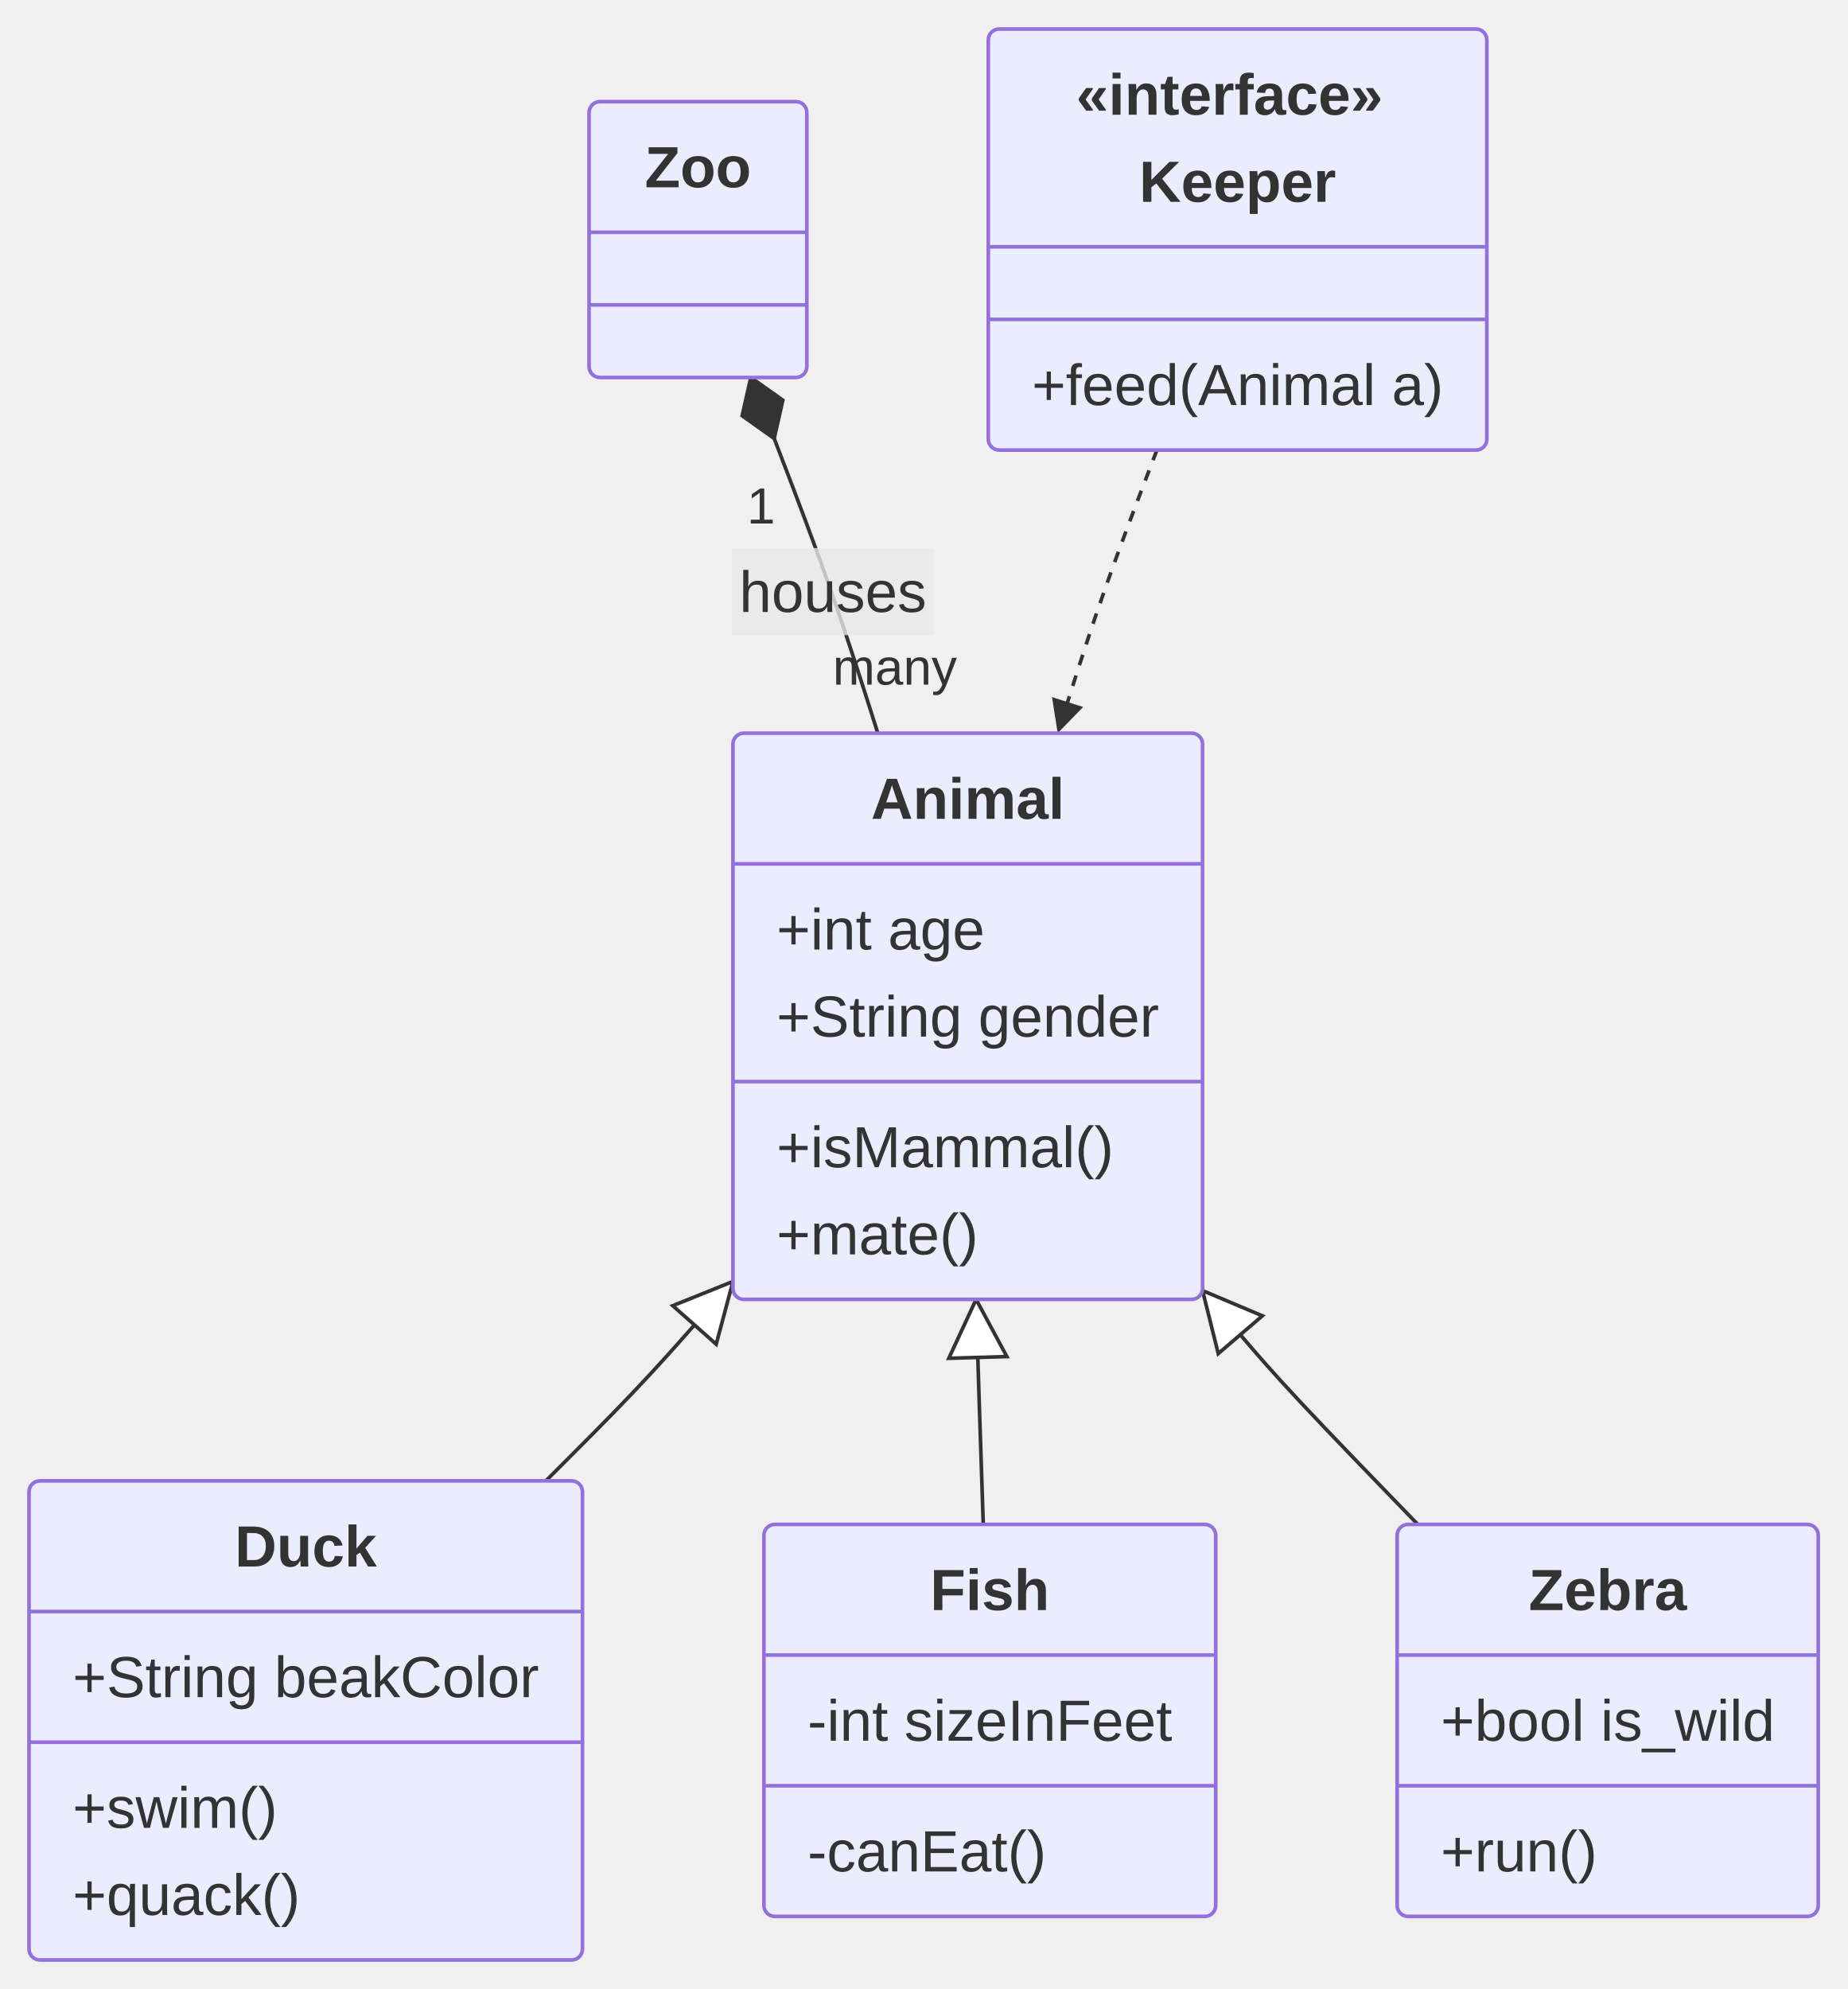
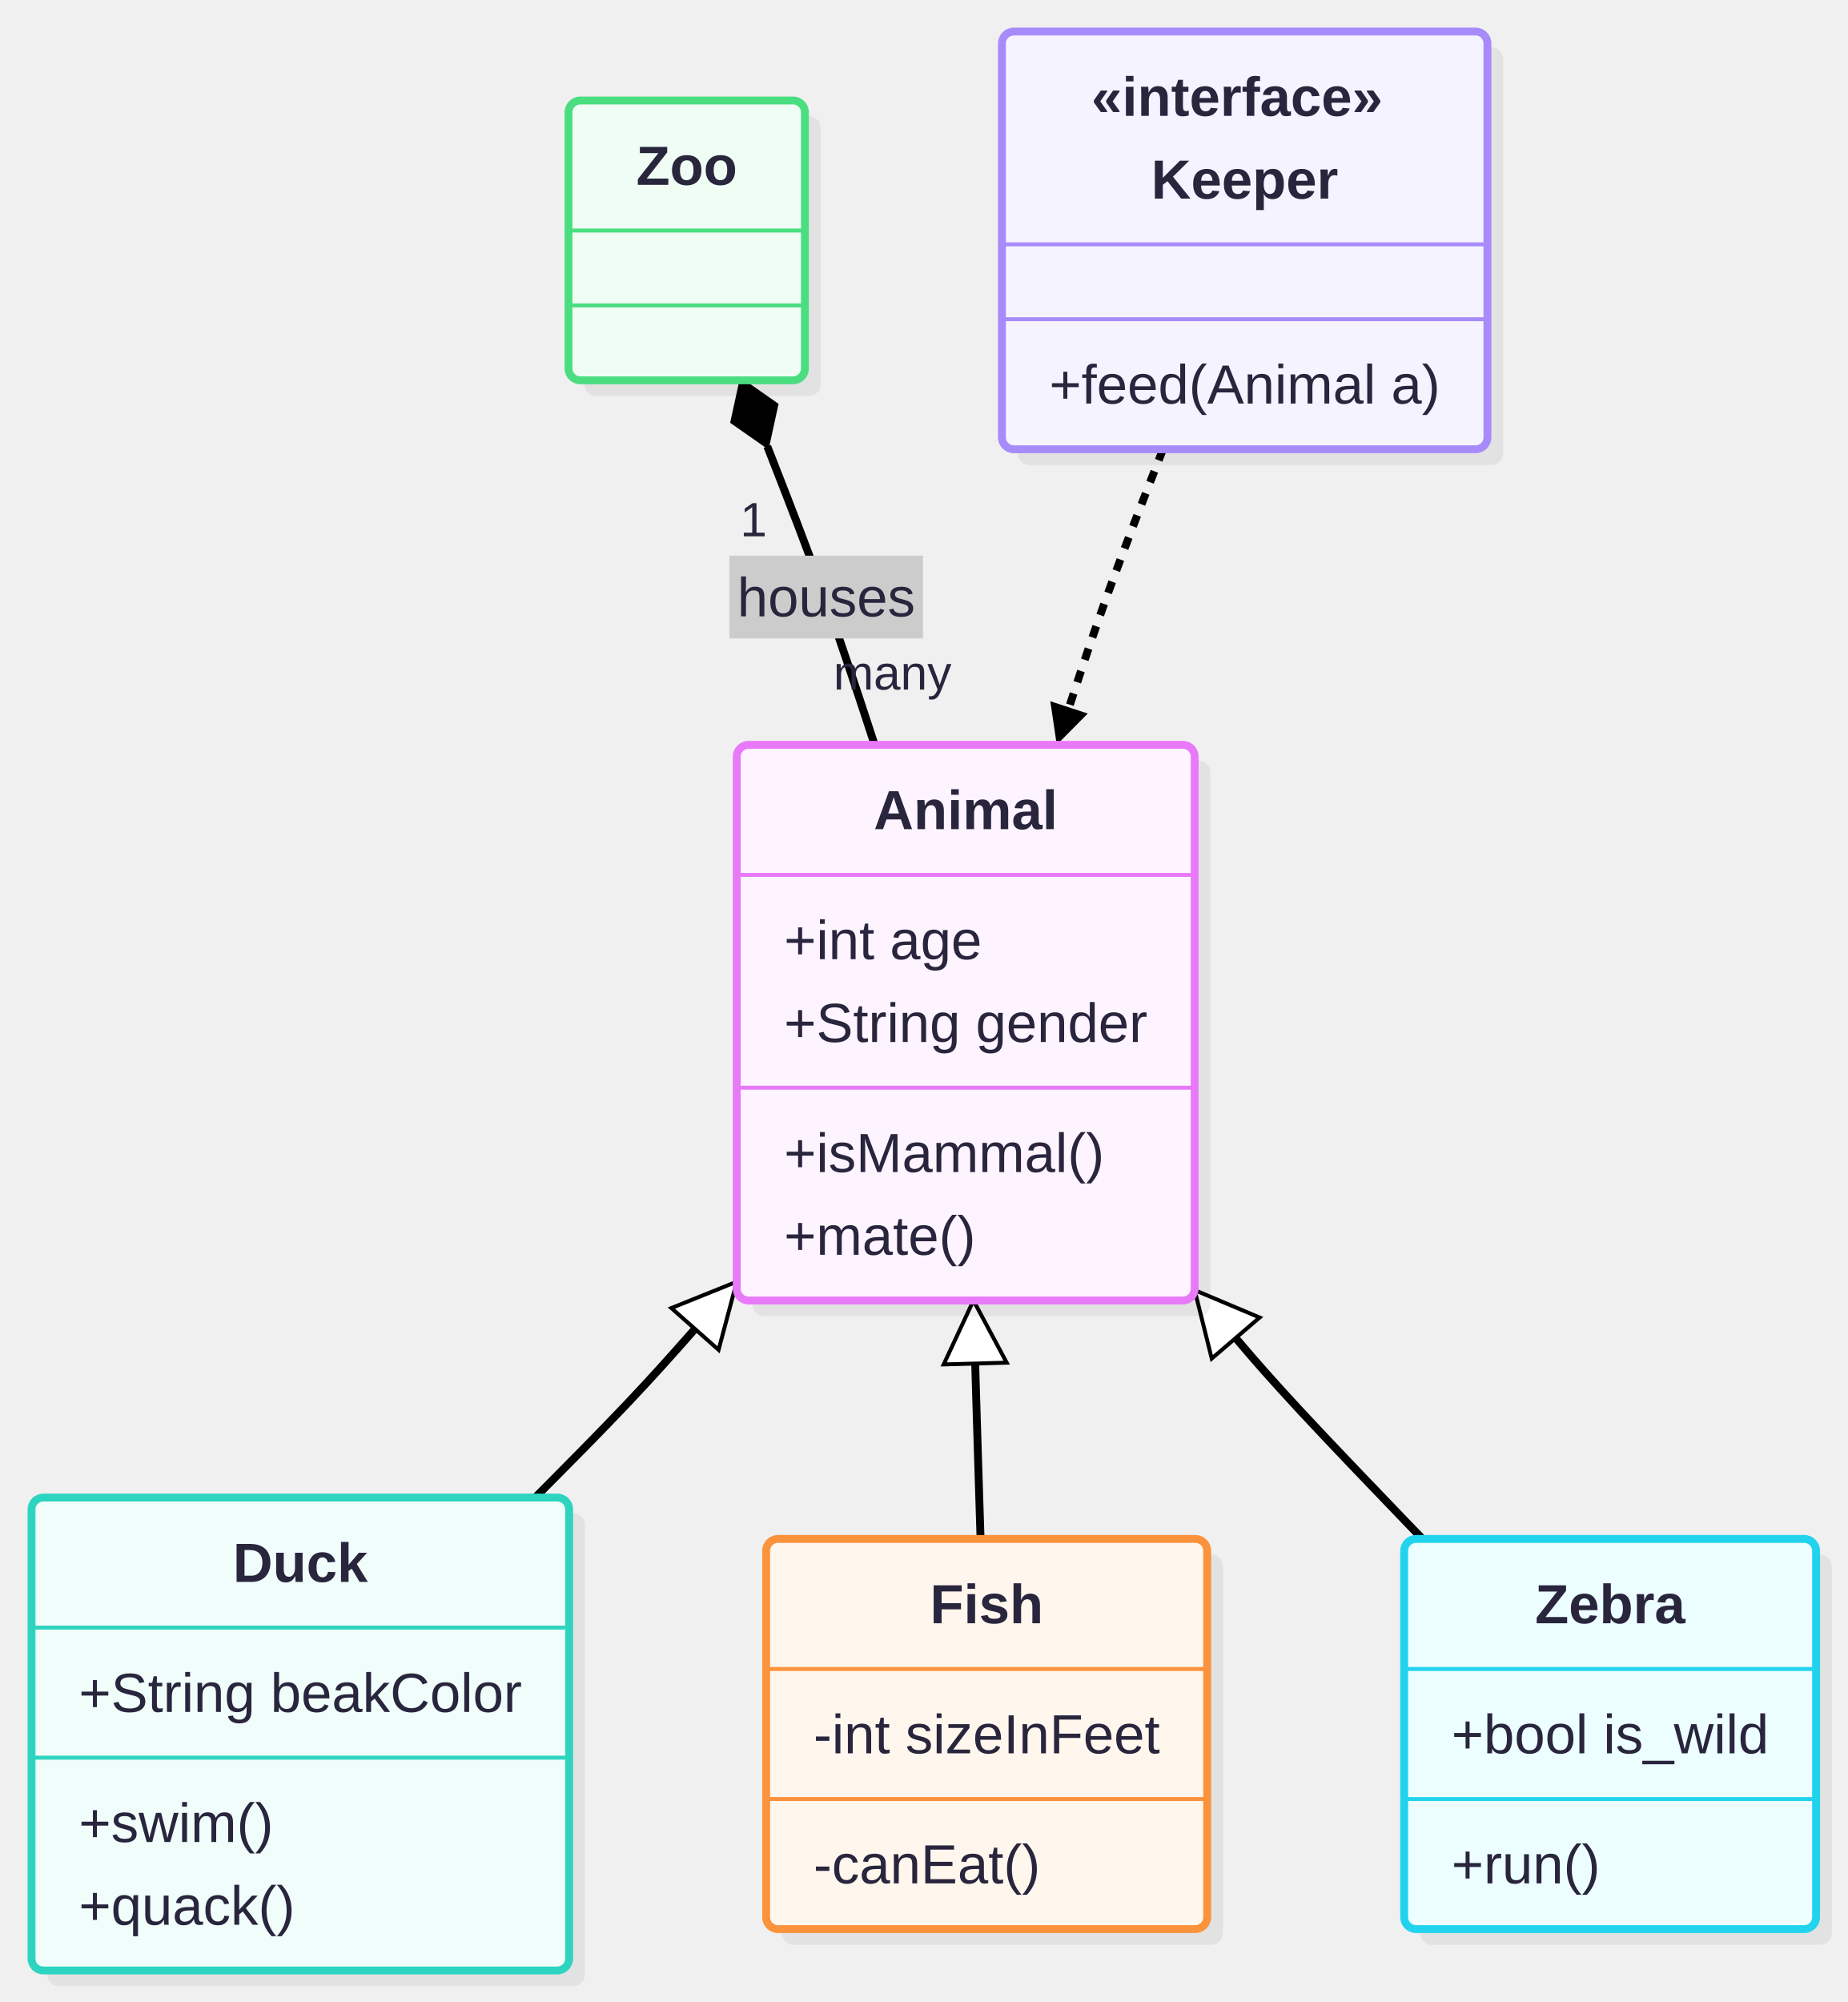
- <svg xmlns="http://www.w3.org/2000/svg" id="my-svg" width="100%" class="classDiagram" style="max-width: 509.008px; background-color: white;" viewBox="-8 -8 509.008 548" role="graphics-document document" aria-roledescription="classDiagram">
-   <style>#my-svg{font-family:"trebuchet ms", verdana, arial, sans-serif;font-size:16px;}#my-svg text{font-family:"trebuchet ms", verdana, arial, sans-serif;}</style>
+ <svg xmlns="http://www.w3.org/2000/svg" id="my-svg" width="100%" class="classDiagram" style="max-width: 468.882px; background-color: white;" viewBox="-8 -8 468.882 508" role="graphics-document document" aria-roledescription="classDiagram">
+   <style>#my-svg{font-family:"Recursive Variable", arial, sans-serif;font-size:16px;}#my-svg text{font-family:"Recursive Variable", arial, sans-serif;}</style>
  <g>
    <g class="edgePaths">
      <g id="L-Animal-Duck-0" class="edgePath">
-         <path class="flowchart-link LS-Animal LE-Duck" d="M183.356,357.041L180.705,360.034C178.055,363.027,172.754,369.014,165.928,376.174C159.101,383.333,150.749,391.667,146.573,395.833L142.397,400" fill="none" stroke="#333333" stroke-width="1" />
-         <path d="M193.963,345.062L189.345,362.345L177.366,351.738Z" fill="white" stroke="#333333" stroke-width="1" />
+         <path class="flowchart-link LS-Animal LE-Duck" d="M168.37,329.215L165.749,332.179C163.129,335.144,157.888,341.072,151.128,348.203C144.369,355.333,136.092,363.667,131.953,367.833L127.814,372" fill="none" stroke="#000000" stroke-width="2" />
+         <path d="M178.967,317.228L174.363,334.514L162.376,323.917Z" fill="#ffffff" stroke="#000000" stroke-width="1" />
      </g>
      <g id="L-Animal-Fish-1" class="edgePath">
-         <path class="flowchart-link LS-Animal LE-Fish" d="M261.432,365.993L261.476,367.494C261.52,368.995,261.609,371.998,261.859,379.666C262.109,387.333,262.521,399.667,262.727,405.833L262.933,412" fill="none" stroke="#333333" stroke-width="1" />
-         <path d="M260.96,350L269.428,365.757L253.435,366.229Z" fill="white" stroke="#333333" stroke-width="1" />
+         <path class="flowchart-link LS-Animal LE-Fish" d="M239.484,337.994L239.526,339.495C239.568,340.996,239.652,343.998,239.878,351.416C240.105,358.833,240.475,370.667,240.661,376.583L240.846,382.5" fill="none" stroke="#000000" stroke-width="2" />
+         <path d="M239.039,322L247.481,337.771L231.488,338.216Z" fill="#ffffff" stroke="#000000" stroke-width="1" />
      </g>
      <g id="L-Animal-Zebra-2" class="edgePath">
-         <path class="flowchart-link LS-Animal LE-Zebra" d="M333.759,359.736L335.937,362.28C338.115,364.824,342.47,369.912,350.622,378.623C358.775,387.333,370.724,399.667,376.699,405.833L382.673,412" fill="none" stroke="#333333" stroke-width="1" />
-         <path d="M323.355,347.581L339.837,354.533L327.682,364.938Z" fill="white" stroke="#333333" stroke-width="1" />
+         <path class="flowchart-link LS-Animal LE-Zebra" d="M305.592,331.519L307.801,334.099C310.01,336.679,314.429,341.84,322.33,350.336C330.231,358.833,341.615,370.667,347.307,376.583L352.999,382.5" fill="none" stroke="#000000" stroke-width="2" />
+         <path d="M295.185,319.365L311.668,326.316L299.515,336.722Z" fill="#ffffff" stroke="#000000" stroke-width="1" />
      </g>
      <g id="L-Zoo-Animal-3" class="edgePath">
-         <path class="flowchart-link LS-Zoo LE-Animal" d="M205.318,112.808L208.013,119.84C210.708,126.872,216.097,140.936,220.857,154.468C225.617,168,229.747,181,231.812,187.5L233.877,194" fill="none" stroke="#333333" stroke-width="1" />
-         <path d="M198.877,96L207.7,102.257L205.318,112.808L196.495,106.551Z" fill="#333333" stroke="#333333" stroke-width="1" />
+         <path class="flowchart-link LS-Zoo LE-Animal" d="M186.719,105.263L189.212,111.636C191.705,118.009,196.69,130.754,201.232,143.377C205.773,156,209.87,168.5,211.919,174.75L213.968,181" fill="none" stroke="#000000" stroke-width="2" />
+         <path d="M180.162,88.5L189.028,94.696L186.719,105.263L177.853,99.067Z" fill="#000000" stroke="#000000" stroke-width="1" />
      </g>
      <g id="L-Keeper-Animal-4" class="edgePath">
-         <path class="flowchart-link LS-Keeper LE-Animal" d="M310.776,116L308.285,122.5C305.794,129,300.812,142,296.62,153.856C292.427,165.713,289.024,176.425,287.322,181.782L285.62,187.138" fill="none" stroke="#333333" stroke-width="1" stroke-dasharray="3" />
-         <path class="arrowheadPath" d="M283.44,194L281.876,184.06L290.454,186.785Z" fill="#333333" stroke="none" />
+         <path class="flowchart-link LS-Keeper LE-Animal" d="M287.146,106L284.701,112.25C282.256,118.5,277.366,131,273.288,142.233C269.21,153.466,265.943,163.432,264.31,168.415L262.677,173.398" fill="none" stroke="#000000" stroke-width="2" stroke-dasharray="3" />
+         <path class="arrowheadPath" d="M260.185,181L258.548,169.94L268.051,173.055Z" fill="#000000" stroke="none" />
      </g>
    </g>
    <g class="edgeLabels">
      <g class="edgeLabel">
-         <rect x="193.695" y="143" width="55.584" height="24" fill="rgba(232,232,232, 0.8)" stroke="none" />
-         <text x="221.487" y="160.6" text-anchor="middle" font-size="16" fill="#333">houses</text>
+         <rect x="177.108" y="133" width="49.136" height="21" fill="#cccccc" stroke="none" />
+         <text x="201.676" y="148.4" text-anchor="middle" font-size="14" fill="#28253D">houses</text>
      </g>
-       <text class="edgeTerminals" x="201.706" y="136.227" text-anchor="middle" font-size="14" fill="#333">1</text>
-       <text class="edgeTerminals" x="238.563" y="180.623" text-anchor="middle" font-size="14" fill="#333">many</text>
+       <text class="edgeTerminals" x="183.235" y="128.094" text-anchor="middle" font-size="12.25" fill="#28253D">1</text>
+       <text class="edgeTerminals" x="218.487" y="166.969" text-anchor="middle" font-size="12.25" fill="#28253D">many</text>
    </g>
    <g class="nodes">
      <g id="classId-Animal-0" class="node default">
-         <rect class="basic label-container" x="193.963" y="194" width="129.392" height="156" rx="3" ry="3" fill="#ECECFF" stroke="#9370DB" stroke-width="1" />
-         <text class="label" x="258.659" y="217.6" text-anchor="middle" font-size="16" fill="#333" font-weight="bold">Animal</text>
-         <path class="divider" d="M193.963,230L323.355,230" fill="none" stroke="#9370DB" stroke-width="1" />
-         <text class="label" x="205.963" y="253.6" text-anchor="start" font-size="16" fill="#333">
-           <tspan x="205.963" y="253.6">+int age</tspan>
-           <tspan x="205.963" y="277.6">+String gender</tspan>
+         <rect class="drop-shadow" x="182.967" y="185" width="116.218" height="141" rx="3" ry="3" fill="#000000" stroke="none" opacity="0.06" />
+         <rect class="basic label-container" x="178.967" y="181" width="116.218" height="141" rx="3" ry="3" fill="#FDF4FF" stroke="#E879F9" stroke-width="2" />
+         <text class="label" x="237.076" y="202.4" text-anchor="middle" font-size="14" fill="#28253D" font-weight="bold">Animal</text>
+         <path class="divider" d="M178.967,214L295.185,214" fill="none" stroke="#E879F9" stroke-width="1" />
+         <text class="label" x="190.967" y="235.4" text-anchor="start" font-size="14" fill="#28253D">
+           <tspan x="190.967" y="235.4">+int age</tspan>
+           <tspan x="190.967" y="256.4">+String gender</tspan>
        </text>
-         <path class="divider" d="M193.963,290L323.355,290" fill="none" stroke="#9370DB" stroke-width="1" />
-         <text class="label" x="205.963" y="313.6" text-anchor="start" font-size="16" fill="#333">
-           <tspan x="205.963" y="313.6">+isMammal()</tspan>
-           <tspan x="205.963" y="337.6">+mate()</tspan>
+         <path class="divider" d="M178.967,268L295.185,268" fill="none" stroke="#E879F9" stroke-width="1" />
+         <text class="label" x="190.967" y="289.4" text-anchor="start" font-size="14" fill="#28253D">
+           <tspan x="190.967" y="289.4">+isMammal()</tspan>
+           <tspan x="190.967" y="310.4">+mate()</tspan>
        </text>
      </g>
      <g id="classId-Duck-1" class="node default">
-         <rect class="basic label-container" x="0" y="400" width="152.496" height="132" rx="3" ry="3" fill="#ECECFF" stroke="#9370DB" stroke-width="1" />
-         <text class="label" x="76.248" y="423.6" text-anchor="middle" font-size="16" fill="#333" font-weight="bold">Duck</text>
-         <path class="divider" d="M0,436L152.496,436" fill="none" stroke="#9370DB" stroke-width="1" />
-         <text class="label" x="12" y="459.6" text-anchor="start" font-size="16" fill="#333">+String beakColor</text>
-         <path class="divider" d="M0,472L152.496,472" fill="none" stroke="#9370DB" stroke-width="1" />
-         <text class="label" x="12" y="495.6" text-anchor="start" font-size="16" fill="#333">
-           <tspan x="12" y="495.6">+swim()</tspan>
-           <tspan x="12" y="519.6">+quack()</tspan>
+         <rect class="drop-shadow" x="4" y="376" width="136.434" height="120" rx="3" ry="3" fill="#000000" stroke="none" opacity="0.06" />
+         <rect class="basic label-container" x="0" y="372" width="136.434" height="120" rx="3" ry="3" fill="#F0FDFA" stroke="#2DD4BF" stroke-width="2" />
+         <text class="label" x="68.217" y="393.4" text-anchor="middle" font-size="14" fill="#28253D" font-weight="bold">Duck</text>
+         <path class="divider" d="M0,405L136.434,405" fill="none" stroke="#2DD4BF" stroke-width="1" />
+         <text class="label" x="12" y="426.4" text-anchor="start" font-size="14" fill="#28253D">+String beakColor</text>
+         <path class="divider" d="M0,438L136.434,438" fill="none" stroke="#2DD4BF" stroke-width="1" />
+         <text class="label" x="12" y="459.4" text-anchor="start" font-size="14" fill="#28253D">
+           <tspan x="12" y="459.4">+swim()</tspan>
+           <tspan x="12" y="480.4">+quack()</tspan>
        </text>
      </g>
      <g id="classId-Fish-2" class="node default">
-         <rect class="basic label-container" x="202.496" y="412" width="124.48" height="108" rx="3" ry="3" fill="#ECECFF" stroke="#9370DB" stroke-width="1" />
-         <text class="label" x="264.736" y="435.6" text-anchor="middle" font-size="16" fill="#333" font-weight="bold">Fish</text>
-         <path class="divider" d="M202.496,448L326.976,448" fill="none" stroke="#9370DB" stroke-width="1" />
-         <text class="label" x="214.496" y="471.6" text-anchor="start" font-size="16" fill="#333">-int sizeInFeet</text>
-         <path class="divider" d="M202.496,484L326.976,484" fill="none" stroke="#9370DB" stroke-width="1" />
-         <text class="label" x="214.496" y="507.6" text-anchor="start" font-size="16" fill="#333">-canEat()</text>
+         <rect class="drop-shadow" x="190.434" y="386.5" width="111.92" height="99" rx="3" ry="3" fill="#000000" stroke="none" opacity="0.06" />
+         <rect class="basic label-container" x="186.434" y="382.5" width="111.92" height="99" rx="3" ry="3" fill="#FFF7ED" stroke="#FB923C" stroke-width="2" />
+         <text class="label" x="242.394" y="403.9" text-anchor="middle" font-size="14" fill="#28253D" font-weight="bold">Fish</text>
+         <path class="divider" d="M186.434,415.5L298.354,415.5" fill="none" stroke="#FB923C" stroke-width="1" />
+         <text class="label" x="198.434" y="436.9" text-anchor="start" font-size="14" fill="#28253D">-int sizeInFeet</text>
+         <path class="divider" d="M186.434,448.5L298.354,448.5" fill="none" stroke="#FB923C" stroke-width="1" />
+         <text class="label" x="198.434" y="469.9" text-anchor="start" font-size="14" fill="#28253D">-canEat()</text>
      </g>
      <g id="classId-Zebra-3" class="node default">
-         <rect class="basic label-container" x="376.976" y="412" width="116.032" height="108" rx="3" ry="3" fill="#ECECFF" stroke="#9370DB" stroke-width="1" />
-         <text class="label" x="434.992" y="435.6" text-anchor="middle" font-size="16" fill="#333" font-weight="bold">Zebra</text>
-         <path class="divider" d="M376.976,448L493.008,448" fill="none" stroke="#9370DB" stroke-width="1" />
-         <text class="label" x="388.976" y="471.6" text-anchor="start" font-size="16" fill="#333">+bool is_wild</text>
-         <path class="divider" d="M376.976,484L493.008,484" fill="none" stroke="#9370DB" stroke-width="1" />
-         <text class="label" x="388.976" y="507.6" text-anchor="start" font-size="16" fill="#333">+run()</text>
+         <rect class="drop-shadow" x="352.354" y="386.5" width="104.528" height="99" rx="3" ry="3" fill="#000000" stroke="none" opacity="0.06" />
+         <rect class="basic label-container" x="348.354" y="382.5" width="104.528" height="99" rx="3" ry="3" fill="#ECFEFF" stroke="#22D3EE" stroke-width="2" />
+         <text class="label" x="400.618" y="403.9" text-anchor="middle" font-size="14" fill="#28253D" font-weight="bold">Zebra</text>
+         <path class="divider" d="M348.354,415.5L452.882,415.5" fill="none" stroke="#22D3EE" stroke-width="1" />
+         <text class="label" x="360.354" y="436.9" text-anchor="start" font-size="14" fill="#28253D">+bool is_wild</text>
+         <path class="divider" d="M348.354,448.5L452.882,448.5" fill="none" stroke="#22D3EE" stroke-width="1" />
+         <text class="label" x="360.354" y="469.9" text-anchor="start" font-size="14" fill="#28253D">+run()</text>
      </g>
      <g id="classId-Zoo-4" class="node default">
-         <rect class="basic label-container" x="154.315" y="20" width="60" height="76" rx="3" ry="3" fill="#ECECFF" stroke="#9370DB" stroke-width="1" />
-         <text class="label" x="184.315" y="43.6" text-anchor="middle" font-size="16" fill="#333" font-weight="bold">Zoo</text>
-         <path class="divider" d="M154.315,56L214.315,56" fill="none" stroke="#9370DB" stroke-width="1" />
-         <path class="divider" d="M154.315,76L214.315,76" fill="none" stroke="#9370DB" stroke-width="1" />
+         <rect class="drop-shadow" x="140.275" y="21.5" width="60" height="71" rx="3" ry="3" fill="#000000" stroke="none" opacity="0.06" />
+         <rect class="basic label-container" x="136.275" y="17.5" width="60" height="71" rx="3" ry="3" fill="#F0FDF4" stroke="#4ADE80" stroke-width="2" />
+         <text class="label" x="166.275" y="38.9" text-anchor="middle" font-size="14" fill="#28253D" font-weight="bold">Zoo</text>
+         <path class="divider" d="M136.275,50.5L196.275,50.5" fill="none" stroke="#4ADE80" stroke-width="1" />
+         <path class="divider" d="M136.275,69.5L196.275,69.5" fill="none" stroke="#4ADE80" stroke-width="1" />
      </g>
      <g id="classId-Keeper-5" class="node default">
-         <rect class="basic label-container" x="264.315" y="0" width="137.376" height="116" rx="3" ry="3" fill="#ECECFF" stroke="#9370DB" stroke-width="1" />
-         <text class="label" x="333.003" y="23.6" text-anchor="middle" font-size="16" fill="#333" font-weight="bold">
-           <tspan x="333.003" y="23.6">«interface»</tspan>
-           <tspan x="333.003" y="47.6">Keeper</tspan>
+         <rect class="drop-shadow" x="250.275" y="4" width="123.204" height="106" rx="3" ry="3" fill="#000000" stroke="none" opacity="0.06" />
+         <rect class="basic label-container" x="246.275" y="0" width="123.204" height="106" rx="3" ry="3" fill="#F5F3FF" stroke="#A78BFA" stroke-width="2" />
+         <text class="label" x="307.877" y="21.4" text-anchor="middle" font-size="14" fill="#28253D" font-weight="bold">
+           <tspan x="307.877" y="21.4">«interface»</tspan>
+           <tspan x="307.877" y="42.4">Keeper</tspan>
        </text>
-         <path class="divider" d="M264.315,60L401.691,60" fill="none" stroke="#9370DB" stroke-width="1" />
-         <path class="divider" d="M264.315,80L401.691,80" fill="none" stroke="#9370DB" stroke-width="1" />
-         <text class="label" x="276.315" y="103.6" text-anchor="start" font-size="16" fill="#333">+feed(Animal a)</text>
+         <path class="divider" d="M246.275,54L369.479,54" fill="none" stroke="#A78BFA" stroke-width="1" />
+         <path class="divider" d="M246.275,73L369.479,73" fill="none" stroke="#A78BFA" stroke-width="1" />
+         <text class="label" x="258.275" y="94.4" text-anchor="start" font-size="14" fill="#28253D">+feed(Animal a)</text>
      </g>
    </g>
  </g>
</svg>
